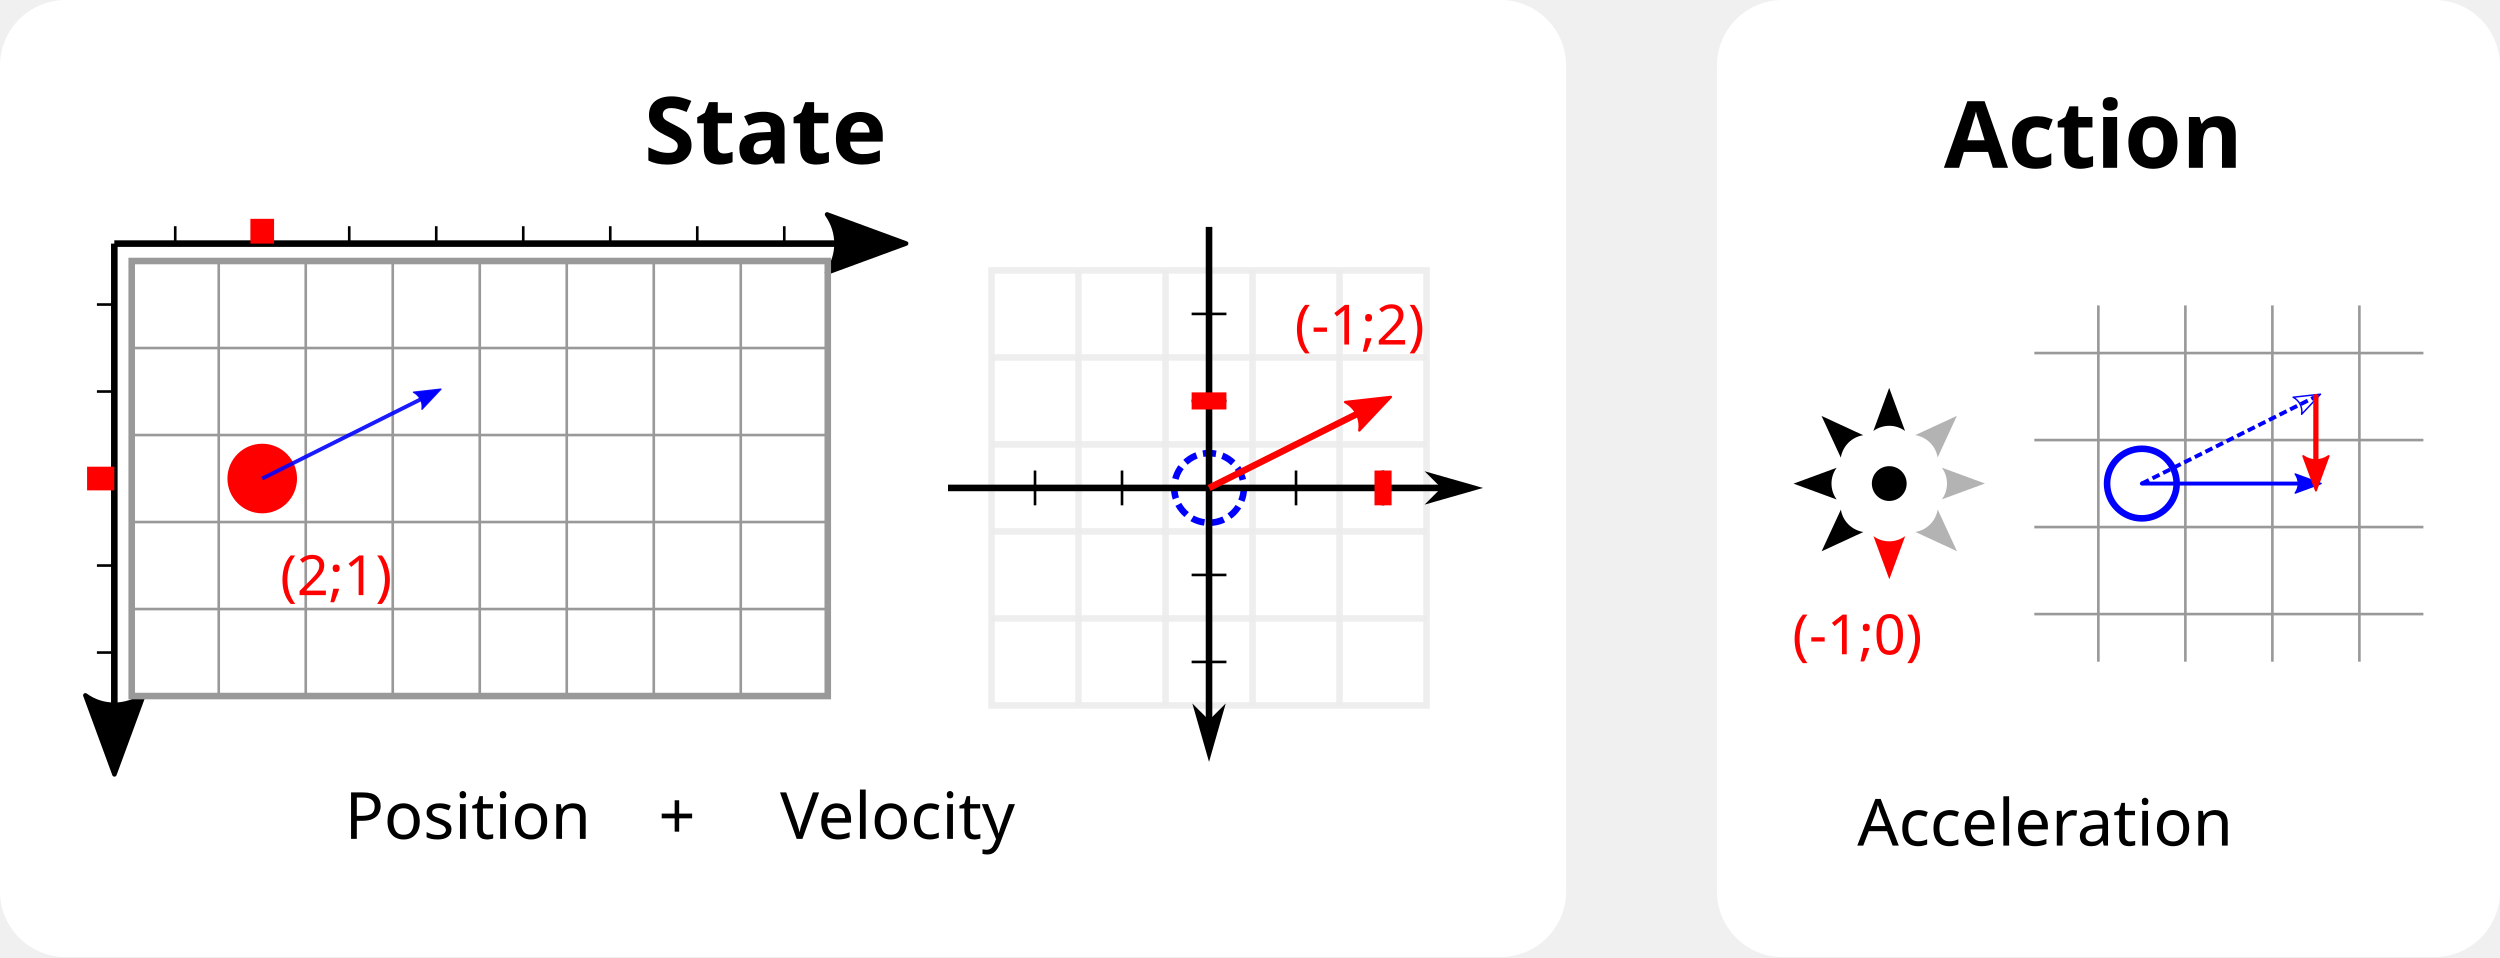
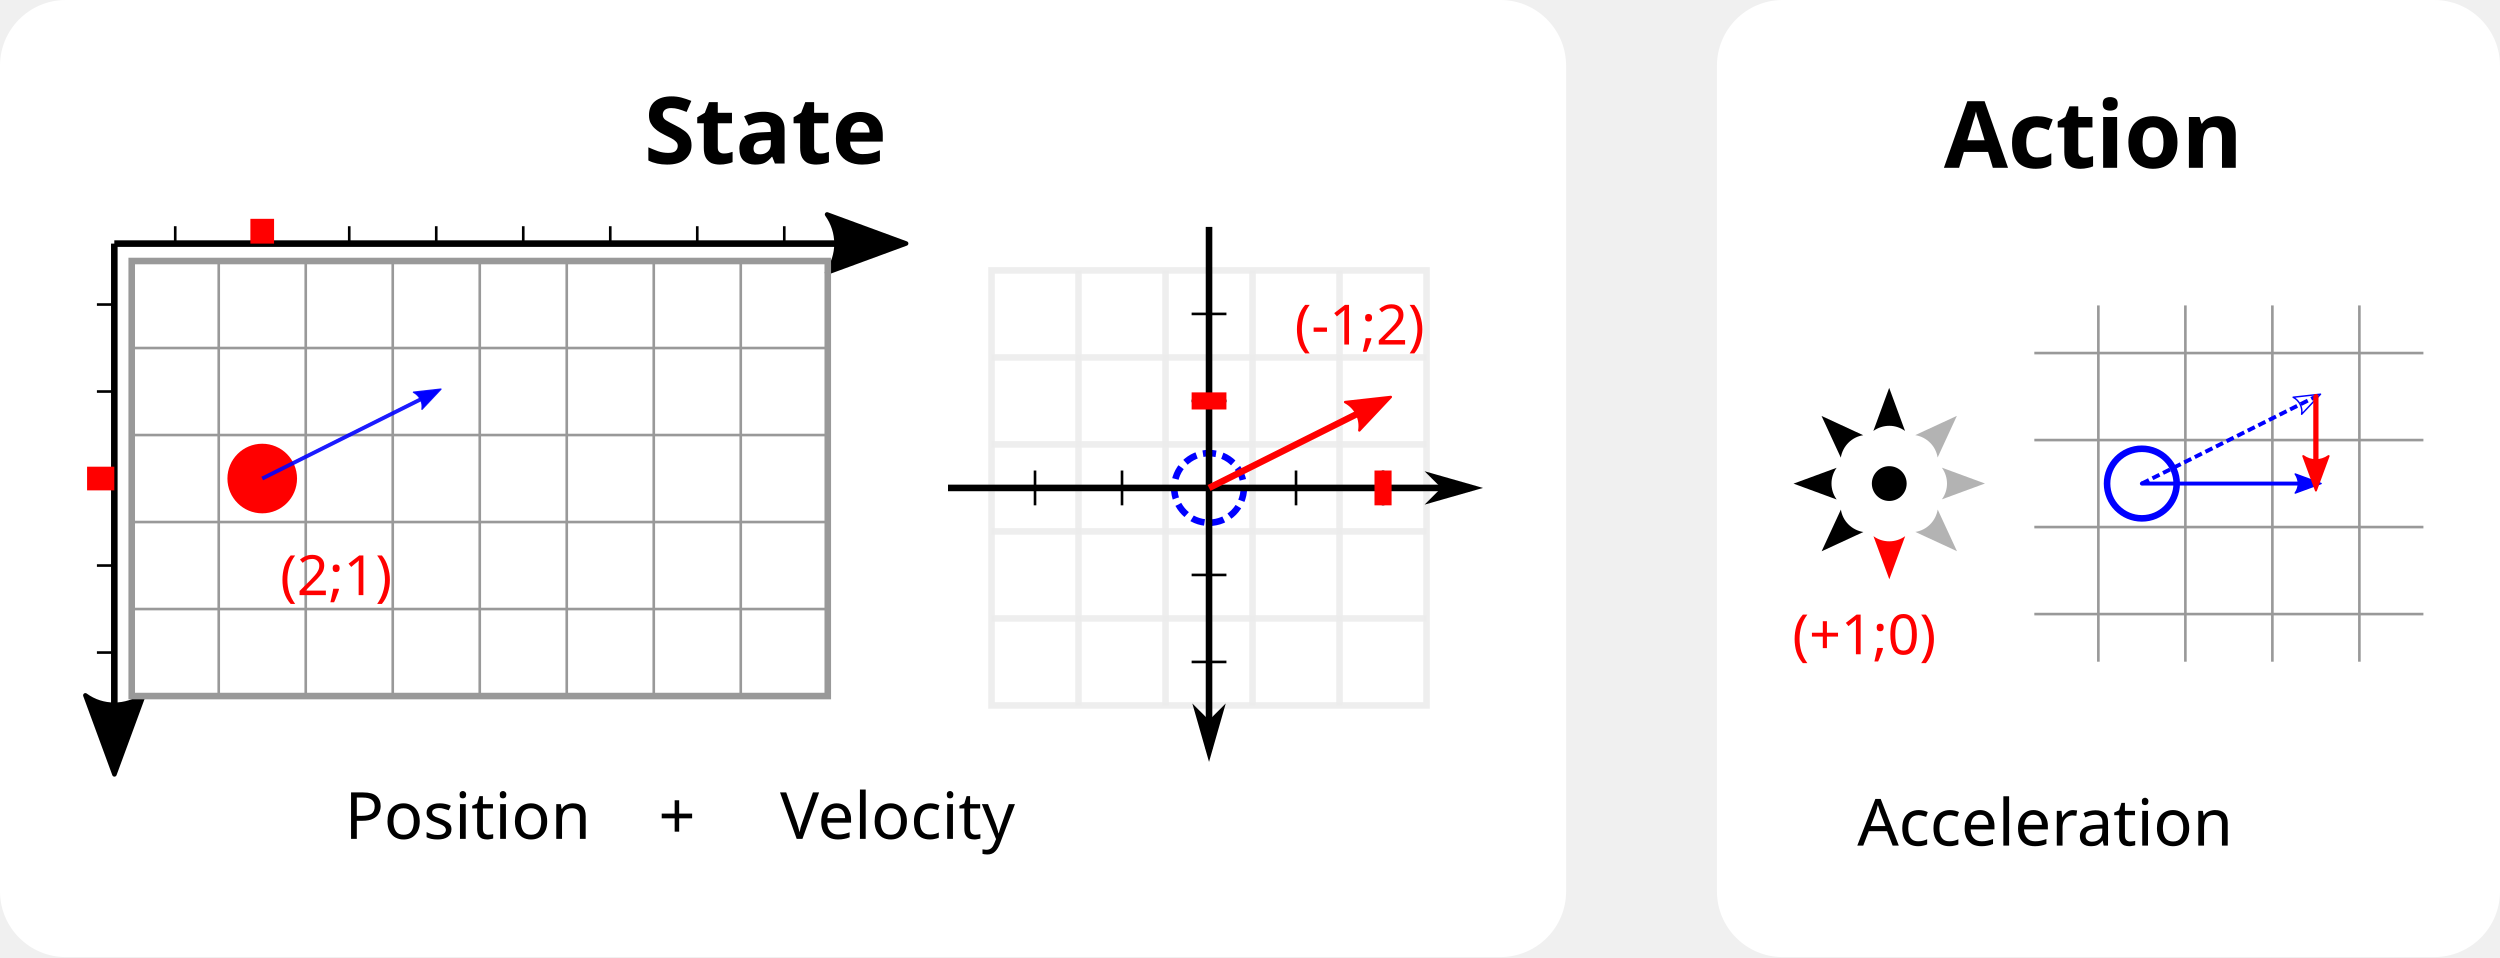
<svg xmlns="http://www.w3.org/2000/svg" width="190.06mm" height="72.76mm" viewBox="0 0 190.06 72.76" version="1.1" id="svg8">
  <defs id="defs2">
    <marker orient="auto" refY="0" refX="0" id="marker8770" style="overflow:visible">
      <path id="path8768" style="fill:#0000ff;fill-opacity:1;fill-rule:evenodd;stroke:#0000ff;stroke-width:0.625;stroke-linejoin:round;stroke-opacity:1" d="M 8.719,4.034 -2.207,0.016 8.719,-4.002 c -1.745,2.372 -1.735,5.617 -6e-7,8.035 z" transform="scale(-0.6)" />
    </marker>
    <marker style="overflow:visible" id="marker6951" refX="0" refY="0" orient="auto">
      <path transform="scale(-0.6)" d="M 8.719,4.034 -2.207,0.016 8.719,-4.002 c -1.745,2.372 -1.735,5.617 -6e-7,8.035 z" style="fill:#0000ff;fill-opacity:1;fill-rule:evenodd;stroke:#0000ff;stroke-width:0.625;stroke-linejoin:round;stroke-opacity:0.894" id="path6949" />
    </marker>
    <marker orient="auto" refY="0" refX="0" id="Arrow2Mend" style="overflow:visible">
      <path id="path4551" style="fill:#ff0000;fill-opacity:1;fill-rule:evenodd;stroke:#ff0000;stroke-width:0.625;stroke-linejoin:round;stroke-opacity:1" d="M 8.719,4.034 -2.207,0.016 8.719,-4.002 c -1.745,2.372 -1.735,5.617 -6e-7,8.035 z" transform="scale(-0.6)" />
    </marker>
    <marker style="overflow:visible" id="marker6265" refX="0" refY="0" orient="auto">
      <path transform="matrix(-0.4,0,0,-0.4,-4,0)" style="fill:#000000;fill-opacity:1;fill-rule:evenodd;stroke:#000000;stroke-width:1pt;stroke-opacity:1" d="M 0,0 5,-5 -12.5,0 5,5 Z" id="path6263" />
    </marker>
    <marker orient="auto" refY="0" refX="0" id="Arrow1Mend" style="overflow:visible">
      <path id="path4533" d="M 0,0 5,-5 -12.5,0 5,5 Z" style="fill:#000000;fill-opacity:1;fill-rule:evenodd;stroke:#000000;stroke-width:1pt;stroke-opacity:1" transform="matrix(-0.4,0,0,-0.4,-4,0)" />
    </marker>
    <marker orient="auto" refY="0" refX="0" id="Arrow2Lend" style="overflow:visible">
      <path id="path4545" style="fill:#000000;fill-opacity:1;fill-rule:evenodd;stroke:#000000;stroke-width:0.625;stroke-linejoin:round;stroke-opacity:1" d="M 8.719,4.034 -2.207,0.016 8.719,-4.002 c -1.745,2.372 -1.735,5.617 -6e-7,8.035 z" transform="matrix(-1.1,0,0,-1.1,-1.1,0)" />
    </marker>
    <marker orient="auto" refY="0" refX="0" id="Arrow2Lend-6" style="overflow:visible">
      <path id="path4545-7" style="fill:#000000;fill-opacity:1;fill-rule:evenodd;stroke:#000000;stroke-width:0.625;stroke-linejoin:round;stroke-opacity:1" d="M 8.719,4.034 -2.207,0.016 8.719,-4.002 c -1.745,2.372 -1.735,5.617 -6e-7,8.035 z" transform="matrix(-1.1,0,0,-1.1,-1.1,0)" />
    </marker>
    <marker style="overflow:visible" id="marker6951-2" refX="0" refY="0" orient="auto">
      <path transform="scale(-0.6)" d="M 8.719,4.034 -2.207,0.016 8.719,-4.002 c -1.745,2.372 -1.735,5.617 -6e-7,8.035 z" style="fill:none;fill-opacity:1;fill-rule:evenodd;stroke:#0000ff;stroke-width:0.625;stroke-linejoin:round;stroke-opacity:1" id="path6949-2" />
    </marker>
    <marker orient="auto" refY="0" refX="0" id="marker7871-9" style="overflow:visible">
      <path id="path7869-4" style="fill:#ff0000;fill-opacity:1;fill-rule:evenodd;stroke:#ff0000;stroke-width:0.625;stroke-linejoin:round;stroke-opacity:1" d="M 8.719,4.034 -2.207,0.016 8.719,-4.002 c -1.745,2.372 -1.735,5.617 -6e-7,8.035 z" transform="scale(-0.6)" />
    </marker>
    <marker orient="auto" refY="0" refX="0" id="marker7871-9-9-9" style="overflow:visible">
      <path id="path7869-4-8-0" style="fill:#000000;fill-opacity:1;fill-rule:evenodd;stroke:none;stroke-width:0.625;stroke-linejoin:round;stroke-opacity:1" d="M 8.719,4.034 -2.207,0.016 8.719,-4.002 c -1.745,2.372 -1.735,5.617 -6e-7,8.035 z" transform="scale(-0.6)" />
    </marker>
    <marker orient="auto" refY="0" refX="0" id="marker7871-9-9-9-7" style="overflow:visible">
      <path id="path7869-4-8-0-0" style="fill:#808080;fill-opacity:1;fill-rule:evenodd;stroke:none;stroke-width:0.625;stroke-linejoin:round;stroke-opacity:1" d="M 8.719,4.034 -2.207,0.016 8.719,-4.002 c -1.745,2.372 -1.735,5.617 -6e-7,8.035 z" transform="scale(-0.6)" />
    </marker>
    <marker orient="auto" refY="0" refX="0" id="marker7871-9-9-9-4" style="overflow:visible">
      <path id="path7869-4-8-0-7" style="fill:#000000;fill-opacity:1;fill-rule:evenodd;stroke:none;stroke-width:0.625;stroke-linejoin:round;stroke-opacity:1" d="M 8.719,4.034 -2.207,0.016 8.719,-4.002 c -1.745,2.372 -1.735,5.617 -6e-7,8.035 z" transform="scale(-0.6)" />
    </marker>
    <marker orient="auto" refY="0" refX="0" id="marker7871-9-9-9-4-8" style="overflow:visible">
      <path id="path7869-4-8-0-7-4" style="fill:#808080;fill-opacity:1;fill-rule:evenodd;stroke:none;stroke-width:0.625;stroke-linejoin:round;stroke-opacity:1" d="M 8.719,4.034 -2.207,0.016 8.719,-4.002 c -1.745,2.372 -1.735,5.617 -6e-7,8.035 z" transform="scale(-0.6)" />
    </marker>
    <marker orient="auto" refY="0" refX="0" id="marker7871-9-9-9-4-3" style="overflow:visible">
      <path id="path7869-4-8-0-7-1" style="fill:#b3b3b3;fill-opacity:1;fill-rule:evenodd;stroke:none;stroke-width:0.625;stroke-linejoin:round;stroke-opacity:1" d="M 8.719,4.034 -2.207,0.016 8.719,-4.002 c -1.745,2.372 -1.735,5.617 -6e-7,8.035 z" transform="scale(-0.6)" />
    </marker>
    <marker orient="auto" refY="0" refX="0" id="marker7871-9-9-9-8" style="overflow:visible">
      <path id="path7869-4-8-0-8" style="fill:#ff0000;fill-opacity:1;fill-rule:evenodd;stroke:none;stroke-width:0.625;stroke-linejoin:round;stroke-opacity:1" d="M 8.719,4.034 -2.207,0.016 8.719,-4.002 c -1.745,2.372 -1.735,5.617 -6e-7,8.035 z" transform="scale(-0.6)" />
    </marker>
    <marker orient="auto" refY="0" refX="0" id="marker7871-9-9-9-4-3-1" style="overflow:visible">
      <path id="path7869-4-8-0-7-1-8" style="fill:#000000;fill-opacity:1;fill-rule:evenodd;stroke:none;stroke-width:0.625;stroke-linejoin:round;stroke-opacity:1" d="M 8.719,4.034 -2.207,0.016 8.719,-4.002 c -1.745,2.372 -1.735,5.617 -6e-7,8.035 z" transform="scale(-0.6)" />
    </marker>
    <marker orient="auto" refY="0" refX="0" id="marker7871-9-9-9-8-0" style="overflow:visible">
      <path id="path7869-4-8-0-8-8" style="fill:#000000;fill-opacity:1;fill-rule:evenodd;stroke:none;stroke-width:0.625;stroke-linejoin:round;stroke-opacity:1" d="M 8.719,4.034 -2.207,0.016 8.719,-4.002 c -1.745,2.372 -1.735,5.617 -6e-7,8.035 z" transform="scale(-0.6)" />
    </marker>
    <marker orient="auto" refY="0" refX="0" id="marker7871-9-9-9-4-9" style="overflow:visible">
      <path id="path7869-4-8-0-7-6" style="fill:#b3b3b3;fill-opacity:1;fill-rule:evenodd;stroke:none;stroke-width:0.625;stroke-linejoin:round;stroke-opacity:1" d="M 8.719,4.034 -2.207,0.016 8.719,-4.002 c -1.745,2.372 -1.735,5.617 -6e-7,8.035 z" transform="scale(-0.6)" />
    </marker>
    <marker orient="auto" refY="0" refX="0" id="marker7871-9-9-9-6" style="overflow:visible">
      <path id="path7869-4-8-0-5" style="fill:#b3b3b3;fill-opacity:1;fill-rule:evenodd;stroke:none;stroke-width:0.625;stroke-linejoin:round;stroke-opacity:1" d="M 8.719,4.034 -2.207,0.016 8.719,-4.002 c -1.745,2.372 -1.735,5.617 -6e-7,8.035 z" transform="scale(-0.6)" />
    </marker>
  </defs>
  <g id="layer2" transform="translate(-5.861031,-111.7917)">
    <rect style="opacity:1;vector-effect:none;fill:#ffffff;fill-opacity:1;stroke:none;stroke-width:1.8;stroke-linecap:round;stroke-linejoin:miter;stroke-miterlimit:10.433;stroke-dasharray:none;stroke-dashoffset:0;stroke-opacity:1" id="rect14189" width="119.062" height="72.76" x="5.861" y="111.792" ry="5" rx="5" />
    <rect style="opacity:1;vector-effect:none;fill:#ffffff;fill-opacity:1;stroke:none;stroke-width:1.8;stroke-linecap:round;stroke-linejoin:miter;stroke-miterlimit:10.433;stroke-dasharray:none;stroke-dashoffset:0;stroke-opacity:1" id="rect14191" width="59.531" height="72.76" x="136.39" y="111.792" ry="5" rx="5" />
  </g>
  <g id="layer1" transform="translate(-5.861031,-111.7917)">
    <g id="g14169" transform="translate(-10.58333)">
      <text id="text8936" y="175.565" x="42.649" style="font-style:normal;font-variant:normal;font-weight:300;font-stretch:normal;font-size:4.939px;line-height:1.25;font-family:'Source Code Pro';-inkscape-font-specification:'Source Code Pro Light';font-variant-ligatures:normal;font-variant-position:normal;font-variant-caps:normal;font-variant-numeric:normal;font-variant-alternates:normal;font-feature-settings:normal;text-indent:0;text-align:start;text-decoration:none;text-decoration-line:none;text-decoration-style:solid;text-decoration-color:#000000;letter-spacing:normal;word-spacing:normal;text-transform:none;writing-mode:lr-tb;direction:ltr;text-orientation:mixed;dominant-baseline:auto;baseline-shift:baseline;text-anchor:start;white-space:normal;shape-padding:0;opacity:1;vector-effect:none;fill:#000000;fill-opacity:1;stroke:none;stroke-width:0.3;stroke-linecap:round;stroke-linejoin:miter;stroke-miterlimit:10.433;stroke-dasharray:0.6, 0.3;stroke-dashoffset:0;stroke-opacity:1" xml:space="preserve">
        <tspan style="fill:#000000;stroke:none;stroke-width:0.3" y="175.565" x="42.649" id="tspan8934">Position    +     Velocity</tspan>
      </text>
      <g transform="translate(-4.088414,-2.592863)" id="g7378">
        <circle style="opacity:1;vector-effect:none;fill:none;fill-opacity:1;stroke:#0000ff;stroke-width:0.5;stroke-linecap:butt;stroke-linejoin:miter;stroke-miterlimit:10.433;stroke-dasharray:1, 0.5;stroke-dashoffset:0;stroke-opacity:1" id="path6761-7" cx="112.448" cy="151.479" r="2.646" />
        <g id="g6939" transform="translate(-49.60937,3.307287)" style="stroke:#ececec">
          <rect y="131.635" x="145.521" height="33.073" width="33.073" id="rect6884" style="opacity:1;vector-effect:none;fill:none;fill-opacity:1;stroke:#ececec;stroke-width:0.5;stroke-linecap:butt;stroke-linejoin:miter;stroke-miterlimit:10.433;stroke-dasharray:none;stroke-dashoffset:0;stroke-opacity:0.894" />
          <path id="path6886" d="m 145.521,138.25 h 33.073" style="opacity:1;vector-effect:none;fill:none;fill-opacity:1;stroke:#ececec;stroke-width:0.5;stroke-linecap:butt;stroke-linejoin:miter;stroke-miterlimit:10.433;stroke-dasharray:none;stroke-dashoffset:0;stroke-opacity:0.894" />
          <path id="path6888" d="m 145.521,144.865 h 33.073" style="opacity:1;vector-effect:none;fill:none;fill-opacity:1;stroke:#ececec;stroke-width:0.5;stroke-linecap:butt;stroke-linejoin:miter;stroke-miterlimit:10.433;stroke-dasharray:none;stroke-dashoffset:0;stroke-opacity:0.894" />
          <path id="path6890" d="m 145.521,151.479 h 33.073" style="opacity:1;vector-effect:none;fill:none;fill-opacity:1;stroke:#ececec;stroke-width:0.5;stroke-linecap:butt;stroke-linejoin:miter;stroke-miterlimit:10.433;stroke-dasharray:none;stroke-dashoffset:0;stroke-opacity:0.894" />
          <path id="path6892" d="m 145.521,158.094 h 33.073" style="opacity:1;vector-effect:none;fill:none;fill-opacity:1;stroke:#ececec;stroke-width:0.5;stroke-linecap:butt;stroke-linejoin:miter;stroke-miterlimit:10.433;stroke-dasharray:none;stroke-dashoffset:0;stroke-opacity:0.894" />
          <path id="path6886-5" d="m 171.979,131.635 v 33.073" style="opacity:1;vector-effect:none;fill:none;fill-opacity:1;stroke:#ececec;stroke-width:0.5;stroke-linecap:butt;stroke-linejoin:miter;stroke-miterlimit:10.433;stroke-dasharray:none;stroke-dashoffset:0;stroke-opacity:0.894" />
          <path id="path6888-4" d="m 165.365,131.635 v 33.073" style="opacity:1;vector-effect:none;fill:none;fill-opacity:1;stroke:#ececec;stroke-width:0.5;stroke-linecap:butt;stroke-linejoin:miter;stroke-miterlimit:10.433;stroke-dasharray:none;stroke-dashoffset:0;stroke-opacity:0.894" />
          <path id="path6890-3" d="m 158.75,131.635 v 33.073" style="opacity:1;vector-effect:none;fill:none;fill-opacity:1;stroke:#ececec;stroke-width:0.5;stroke-linecap:butt;stroke-linejoin:miter;stroke-miterlimit:10.433;stroke-dasharray:none;stroke-dashoffset:0;stroke-opacity:0.894" />
          <path id="path6892-0" d="m 152.135,131.635 v 33.073" style="opacity:1;vector-effect:none;fill:none;fill-opacity:1;stroke:#ececec;stroke-width:0.5;stroke-linecap:butt;stroke-linejoin:miter;stroke-miterlimit:10.433;stroke-dasharray:none;stroke-dashoffset:0;stroke-opacity:0.894" />
        </g>
        <g id="g6667" transform="translate(-33.07292,2.5000001e-6)">
          <path id="path4522-2-5" d="m 145.521,131.635 v 39.688" style="opacity:1;vector-effect:none;fill:none;fill-opacity:1;stroke:#000000;stroke-width:0.5;stroke-linecap:butt;stroke-linejoin:miter;stroke-miterlimit:10.433;stroke-dasharray:none;stroke-dashoffset:0;stroke-opacity:1;marker-end:url(#Arrow1Mend)" />
          <path id="path6325" d="m 144.198,144.865 h 2.646" style="opacity:1;vector-effect:none;fill:#b3b3b3;fill-opacity:1;stroke:#000000;stroke-width:0.2;stroke-linecap:butt;stroke-linejoin:miter;stroke-miterlimit:10.433;stroke-dasharray:none;stroke-dashoffset:0;stroke-opacity:1" />
          <path id="path6325-1" d="m 144.198,138.25 h 2.646" style="opacity:1;vector-effect:none;fill:#b3b3b3;fill-opacity:1;stroke:#000000;stroke-width:0.2;stroke-linecap:butt;stroke-linejoin:miter;stroke-miterlimit:10.433;stroke-dasharray:none;stroke-dashoffset:0;stroke-opacity:1" />
          <path id="path6325-9" d="m 144.198,158.094 h 2.646" style="opacity:1;vector-effect:none;fill:#b3b3b3;fill-opacity:1;stroke:#000000;stroke-width:0.2;stroke-linecap:butt;stroke-linejoin:miter;stroke-miterlimit:10.433;stroke-dasharray:none;stroke-dashoffset:0;stroke-opacity:1" />
          <path id="path6325-8" d="m 144.198,164.708 h 2.646" style="opacity:1;vector-effect:none;fill:#b3b3b3;fill-opacity:1;stroke:#000000;stroke-width:0.2;stroke-linecap:butt;stroke-linejoin:miter;stroke-miterlimit:10.433;stroke-dasharray:none;stroke-dashoffset:0;stroke-opacity:1" />
        </g>
        <g id="g6660" transform="translate(-33.07292,2.5000001e-6)">
          <path id="path4522-2-5-1" d="M 125.677,151.479 H 165.365" style="opacity:1;vector-effect:none;fill:none;fill-opacity:1;stroke:#000000;stroke-width:0.5;stroke-linecap:butt;stroke-linejoin:miter;stroke-miterlimit:10.433;stroke-dasharray:none;stroke-dashoffset:0;stroke-opacity:1;marker-end:url(#marker6265)" />
          <path id="path6325-5" d="m 138.906,152.802 v -2.646" style="opacity:1;vector-effect:none;fill:#b3b3b3;fill-opacity:1;stroke:#000000;stroke-width:0.2;stroke-linecap:butt;stroke-linejoin:miter;stroke-miterlimit:10.433;stroke-dasharray:none;stroke-dashoffset:0;stroke-opacity:1" />
          <path id="path6325-1-4" d="m 132.292,152.802 v -2.646" style="opacity:1;vector-effect:none;fill:#b3b3b3;fill-opacity:1;stroke:#000000;stroke-width:0.2;stroke-linecap:butt;stroke-linejoin:miter;stroke-miterlimit:10.433;stroke-dasharray:none;stroke-dashoffset:0;stroke-opacity:1" />
          <path id="path6325-9-6" d="m 152.135,152.802 v -2.646" style="opacity:1;vector-effect:none;fill:#b3b3b3;fill-opacity:1;stroke:#000000;stroke-width:0.2;stroke-linecap:butt;stroke-linejoin:miter;stroke-miterlimit:10.433;stroke-dasharray:none;stroke-dashoffset:0;stroke-opacity:1" />
          <path id="path6325-8-4" d="m 158.75,152.802 v -2.646" style="opacity:1;vector-effect:none;fill:#b3b3b3;fill-opacity:1;stroke:#000000;stroke-width:0.2;stroke-linecap:butt;stroke-linejoin:miter;stroke-miterlimit:10.433;stroke-dasharray:none;stroke-dashoffset:0;stroke-opacity:1" />
        </g>
        <path style="opacity:1;vector-effect:none;fill:#ff0000;fill-opacity:1;stroke:#ff0000;stroke-width:0.5;stroke-linecap:butt;stroke-linejoin:miter;stroke-miterlimit:10.433;stroke-dasharray:none;stroke-dashoffset:0;stroke-opacity:1;marker-end:url(#Arrow2Mend)" d="m 112.448,151.479 13.229,-6.615" id="path6669" />
        <path style="opacity:1;vector-effect:none;fill:#ff0000;fill-opacity:1;stroke:#ff0000;stroke-width:1.3;stroke-linecap:butt;stroke-linejoin:miter;stroke-miterlimit:10.433;stroke-dasharray:none;stroke-dashoffset:0;stroke-opacity:1" d="m 125.677,150.156 v 2.646" id="path6745" />
        <path style="opacity:1;vector-effect:none;fill:#ff0000;fill-opacity:1;stroke:#ff0000;stroke-width:1.3;stroke-linecap:butt;stroke-linejoin:miter;stroke-miterlimit:10.433;stroke-dasharray:none;stroke-dashoffset:0;stroke-opacity:1" d="m 111.125,144.865 h 2.646" id="path6747" />
      </g>
      <g id="g7416">
        <path style="opacity:1;vector-effect:none;fill:none;fill-opacity:1;stroke:#000000;stroke-width:0.5;stroke-linecap:butt;stroke-linejoin:miter;stroke-miterlimit:10.433;stroke-dasharray:none;stroke-dashoffset:0;stroke-opacity:1;marker-end:url(#Arrow2Lend)" d="M 25.135,130.312 H 84.667" id="path4522" />
        <path style="opacity:1;vector-effect:none;fill:none;fill-opacity:1;stroke:#000000;stroke-width:0.5;stroke-linecap:butt;stroke-linejoin:miter;stroke-miterlimit:10.433;stroke-dasharray:none;stroke-dashoffset:0;stroke-opacity:1;marker-end:url(#Arrow2Lend-6)" d="m 25.135,130.312 v 39.688" id="path4522-2" />
        <g id="g6619" style="stroke:#999999">
          <rect y="131.635" x="26.458" height="33.073" width="52.917" id="rect4520" style="opacity:1;vector-effect:none;fill:none;fill-opacity:1;stroke:#999999;stroke-width:0.5;stroke-linecap:butt;stroke-linejoin:miter;stroke-miterlimit:10.433;stroke-dasharray:none;stroke-dashoffset:0;stroke-opacity:1" />
          <path id="path6514" d="m 33.073,131.635 v 33.073" style="opacity:1;vector-effect:none;fill:#b3b3b3;fill-opacity:1;stroke:#999999;stroke-width:0.2;stroke-linecap:butt;stroke-linejoin:miter;stroke-miterlimit:10.433;stroke-dasharray:none;stroke-dashoffset:0;stroke-opacity:1" />
          <path id="path6514-8" d="m 39.688,131.635 v 33.073" style="opacity:1;vector-effect:none;fill:#b3b3b3;fill-opacity:1;stroke:#999999;stroke-width:0.2;stroke-linecap:butt;stroke-linejoin:miter;stroke-miterlimit:10.433;stroke-dasharray:none;stroke-dashoffset:0;stroke-opacity:1" />
          <path id="path6514-88" d="m 46.302,131.635 v 33.073" style="opacity:1;vector-effect:none;fill:#b3b3b3;fill-opacity:1;stroke:#999999;stroke-width:0.2;stroke-linecap:butt;stroke-linejoin:miter;stroke-miterlimit:10.433;stroke-dasharray:none;stroke-dashoffset:0;stroke-opacity:1" />
          <path id="path6514-8-3" d="m 52.917,131.635 v 33.073" style="opacity:1;vector-effect:none;fill:#b3b3b3;fill-opacity:1;stroke:#999999;stroke-width:0.2;stroke-linecap:butt;stroke-linejoin:miter;stroke-miterlimit:10.433;stroke-dasharray:none;stroke-dashoffset:0;stroke-opacity:1" />
          <path id="path6514-5" d="m 59.531,131.635 v 33.073" style="opacity:1;vector-effect:none;fill:#b3b3b3;fill-opacity:1;stroke:#999999;stroke-width:0.2;stroke-linecap:butt;stroke-linejoin:miter;stroke-miterlimit:10.433;stroke-dasharray:none;stroke-dashoffset:0;stroke-opacity:1" />
          <path id="path6514-8-6" d="m 66.146,131.635 v 33.073" style="opacity:1;vector-effect:none;fill:#b3b3b3;fill-opacity:1;stroke:#999999;stroke-width:0.2;stroke-linecap:butt;stroke-linejoin:miter;stroke-miterlimit:10.433;stroke-dasharray:none;stroke-dashoffset:0;stroke-opacity:1" />
          <path id="path6514-8-6-7" d="m 72.76,131.635 v 33.073" style="opacity:1;vector-effect:none;fill:#b3b3b3;fill-opacity:1;stroke:#999999;stroke-width:0.2;stroke-linecap:butt;stroke-linejoin:miter;stroke-miterlimit:10.433;stroke-dasharray:none;stroke-dashoffset:0;stroke-opacity:1" />
          <path id="path6572" d="M 26.458,138.25 H 79.375" style="opacity:1;vector-effect:none;fill:#b3b3b3;fill-opacity:1;stroke:#999999;stroke-width:0.2;stroke-linecap:butt;stroke-linejoin:miter;stroke-miterlimit:10.433;stroke-dasharray:none;stroke-dashoffset:0;stroke-opacity:1" />
          <path id="path6572-4" d="M 26.458,144.865 H 79.375" style="opacity:1;vector-effect:none;fill:#b3b3b3;fill-opacity:1;stroke:#999999;stroke-width:0.2;stroke-linecap:butt;stroke-linejoin:miter;stroke-miterlimit:10.433;stroke-dasharray:none;stroke-dashoffset:0;stroke-opacity:1" />
          <path id="path6572-5" d="M 26.458,151.479 H 79.375" style="opacity:1;vector-effect:none;fill:#b3b3b3;fill-opacity:1;stroke:#999999;stroke-width:0.2;stroke-linecap:butt;stroke-linejoin:miter;stroke-miterlimit:10.433;stroke-dasharray:none;stroke-dashoffset:0;stroke-opacity:1" />
          <path id="path6572-4-2" d="m 26.458,158.094 h 52.917" style="opacity:1;vector-effect:none;fill:#b3b3b3;fill-opacity:1;stroke:#999999;stroke-width:0.2;stroke-linecap:butt;stroke-linejoin:miter;stroke-miterlimit:10.433;stroke-dasharray:none;stroke-dashoffset:0;stroke-opacity:1" />
        </g>
        <circle style="opacity:1;vector-effect:none;fill:#ff0000;fill-opacity:1;stroke:none;stroke-width:0.5;stroke-linecap:butt;stroke-linejoin:miter;stroke-miterlimit:10.433;stroke-dasharray:none;stroke-dashoffset:0;stroke-opacity:1" id="path6761" cx="36.38" cy="148.172" r="2.646" />
        <path id="path6325-1-4-2" d="m 29.766,130.312 v -1.323" style="opacity:1;vector-effect:none;fill:#b3b3b3;fill-opacity:1;stroke:#000000;stroke-width:0.2;stroke-linecap:butt;stroke-linejoin:miter;stroke-miterlimit:10.433;stroke-dasharray:none;stroke-dashoffset:0;stroke-opacity:1" />
        <path id="path6325-9-6-9" d="m 49.609,130.312 v -1.323" style="opacity:1;vector-effect:none;fill:#b3b3b3;fill-opacity:1;stroke:#000000;stroke-width:0.2;stroke-linecap:butt;stroke-linejoin:miter;stroke-miterlimit:10.433;stroke-dasharray:none;stroke-dashoffset:0;stroke-opacity:1" />
        <path style="opacity:1;vector-effect:none;fill:#ff0000;fill-opacity:1;stroke:#ff0000;stroke-width:1.8;stroke-linecap:butt;stroke-linejoin:miter;stroke-miterlimit:10.433;stroke-dasharray:none;stroke-dashoffset:0;stroke-opacity:1" d="m 36.38,128.428 v 1.884" id="path6745-3" />
        <path id="path6325-5-0-0" d="m 42.995,130.312 v -1.323" style="opacity:1;vector-effect:none;fill:#b3b3b3;fill-opacity:1;stroke:#000000;stroke-width:0.2;stroke-linecap:butt;stroke-linejoin:miter;stroke-miterlimit:10.433;stroke-dasharray:none;stroke-dashoffset:0;stroke-opacity:1" />
        <path id="path6325-5-0-8" d="m 62.839,130.312 v -1.323" style="opacity:1;vector-effect:none;fill:#b3b3b3;fill-opacity:1;stroke:#000000;stroke-width:0.2;stroke-linecap:butt;stroke-linejoin:miter;stroke-miterlimit:10.433;stroke-dasharray:none;stroke-dashoffset:0;stroke-opacity:1" />
        <path id="path6325-9-6-9-1" d="m 76.068,130.312 v -1.323" style="opacity:1;vector-effect:none;fill:#b3b3b3;fill-opacity:1;stroke:#000000;stroke-width:0.2;stroke-linecap:butt;stroke-linejoin:miter;stroke-miterlimit:10.433;stroke-dasharray:none;stroke-dashoffset:0;stroke-opacity:1" />
        <path id="path6325-5-0-0-9" d="m 69.453,130.312 v -1.323" style="opacity:1;vector-effect:none;fill:#b3b3b3;fill-opacity:1;stroke:#000000;stroke-width:0.2;stroke-linecap:butt;stroke-linejoin:miter;stroke-miterlimit:10.433;stroke-dasharray:none;stroke-dashoffset:0;stroke-opacity:1" />
        <path id="path6325-9-6-9-18" d="m 23.812,141.557 h 1.323" style="opacity:1;vector-effect:none;fill:#b3b3b3;fill-opacity:1;stroke:#000000;stroke-width:0.2;stroke-linecap:butt;stroke-linejoin:miter;stroke-miterlimit:10.433;stroke-dasharray:none;stroke-dashoffset:0;stroke-opacity:1" />
        <path style="opacity:1;vector-effect:none;fill:#ff0000;fill-opacity:1;stroke:#ff0000;stroke-width:1.8;stroke-linecap:butt;stroke-linejoin:miter;stroke-miterlimit:10.433;stroke-dasharray:none;stroke-dashoffset:0;stroke-opacity:1" d="M 25.135,148.172 H 23.064" id="path6745-3-4" />
        <path id="path6325-5-0-0-6" d="m 23.812,134.943 h 1.323" style="opacity:1;vector-effect:none;fill:#b3b3b3;fill-opacity:1;stroke:#000000;stroke-width:0.2;stroke-linecap:butt;stroke-linejoin:miter;stroke-miterlimit:10.433;stroke-dasharray:none;stroke-dashoffset:0;stroke-opacity:1" />
        <path id="path6325-5-0-8-8" d="m 23.812,154.786 h 1.323" style="opacity:1;vector-effect:none;fill:#b3b3b3;fill-opacity:1;stroke:#000000;stroke-width:0.2;stroke-linecap:butt;stroke-linejoin:miter;stroke-miterlimit:10.433;stroke-dasharray:none;stroke-dashoffset:0;stroke-opacity:1" />
        <path id="path6325-5-0-0-9-5" d="m 23.812,161.401 h 1.323" style="opacity:1;vector-effect:none;fill:#b3b3b3;fill-opacity:1;stroke:#000000;stroke-width:0.2;stroke-linecap:butt;stroke-linejoin:miter;stroke-miterlimit:10.433;stroke-dasharray:none;stroke-dashoffset:0;stroke-opacity:1" />
        <path id="path6325-5-0-8-2" d="m 56.224,130.312 v -1.323" style="opacity:1;vector-effect:none;fill:#b3b3b3;fill-opacity:1;stroke:#000000;stroke-width:0.2;stroke-linecap:butt;stroke-linejoin:miter;stroke-miterlimit:10.433;stroke-dasharray:none;stroke-dashoffset:0;stroke-opacity:1" />
        <path style="opacity:1;vector-effect:none;fill:#0000ff;fill-opacity:1;stroke:#0000ff;stroke-width:0.3;stroke-linecap:butt;stroke-linejoin:miter;stroke-miterlimit:10.433;stroke-dasharray:none;stroke-dashoffset:0;stroke-opacity:0.894;marker-end:url(#marker6951)" d="M 36.38,148.172 49.609,141.557" id="path6941" />
      </g>
    </g>
    <path style="opacity:1;vector-effect:none;fill:#808080;fill-opacity:1;stroke:none;stroke-width:2.268;stroke-linecap:round;stroke-linejoin:miter;stroke-miterlimit:10.433;stroke-dasharray:none;stroke-dashoffset:0;stroke-opacity:1;marker-end:url(#marker7871-9-9-9-7)" d="M 28.003,5.445 H 3.003" id="path7667-9-1-8" />
    <path style="opacity:1;vector-effect:none;fill:#808080;fill-opacity:1;stroke:none;stroke-width:2.268;stroke-linecap:round;stroke-linejoin:miter;stroke-miterlimit:10.433;stroke-dasharray:none;stroke-dashoffset:0;stroke-opacity:1;marker-end:url(#marker7871-9-9-9-4-8)" d="M 19.786,0 2.108,17.678" id="path7667-9-1-3-4" />
    <g id="g14107">
      <text xml:space="preserve" style="font-style:normal;font-variant:normal;font-weight:300;font-stretch:normal;font-size:4.939px;line-height:1.25;font-family:'Source Code Pro';-inkscape-font-specification:'Source Code Pro Light';font-variant-ligatures:normal;font-variant-position:normal;font-variant-caps:normal;font-variant-numeric:normal;font-variant-alternates:normal;font-feature-settings:normal;text-indent:0;text-align:start;text-decoration:none;text-decoration-line:none;text-decoration-style:solid;text-decoration-color:#000000;letter-spacing:normal;word-spacing:normal;text-transform:none;writing-mode:lr-tb;direction:ltr;text-orientation:mixed;dominant-baseline:auto;baseline-shift:baseline;text-anchor:start;white-space:normal;shape-padding:0;opacity:1;vector-effect:none;fill:#000000;fill-opacity:1;stroke:none;stroke-width:0.3;stroke-linecap:round;stroke-linejoin:miter;stroke-miterlimit:10.433;stroke-dasharray:0.6, 0.3;stroke-dashoffset:0;stroke-opacity:1" x="147.057" y="176.077" id="text8944">
        <tspan id="tspan8942" x="147.057" y="176.077" style="stroke-width:0.3">Acceleration</tspan>
      </text>
      <g transform="translate(10.58333)" id="g13991">
        <g transform="translate(121.7308,0.382242)" style="stroke:#999999" id="g6619-3">
          <g id="g8692">
            <path id="path6514-9" d="m 33.073,134.629 v 27.086" style="opacity:1;vector-effect:none;fill:#b3b3b3;fill-opacity:1;stroke:#999999;stroke-width:0.2;stroke-linecap:butt;stroke-linejoin:miter;stroke-miterlimit:10.433;stroke-dasharray:none;stroke-dashoffset:0;stroke-opacity:1" />
            <path id="path6514-8-5" d="m 39.688,134.629 v 27.086" style="opacity:1;vector-effect:none;fill:#b3b3b3;fill-opacity:1;stroke:#999999;stroke-width:0.2;stroke-linecap:butt;stroke-linejoin:miter;stroke-miterlimit:10.433;stroke-dasharray:none;stroke-dashoffset:0;stroke-opacity:1" />
            <path id="path6514-88-0" d="M 46.302,134.629 V 161.715" style="opacity:1;vector-effect:none;fill:#b3b3b3;fill-opacity:1;stroke:#999999;stroke-width:0.2;stroke-linecap:butt;stroke-linejoin:miter;stroke-miterlimit:10.433;stroke-dasharray:none;stroke-dashoffset:0;stroke-opacity:1" />
            <path id="path6514-8-3-6" d="M 52.917,134.629 V 161.715" style="opacity:1;vector-effect:none;fill:#b3b3b3;fill-opacity:1;stroke:#999999;stroke-width:0.2;stroke-linecap:butt;stroke-linejoin:miter;stroke-miterlimit:10.433;stroke-dasharray:none;stroke-dashoffset:0;stroke-opacity:1" />
          </g>
          <g id="g8686" transform="translate(1.746488)">
            <path id="path6572-8" d="M 26.458,138.25 H 56.038" style="opacity:1;vector-effect:none;fill:#b3b3b3;fill-opacity:1;stroke:#999999;stroke-width:0.2;stroke-linecap:butt;stroke-linejoin:miter;stroke-miterlimit:10.433;stroke-dasharray:none;stroke-dashoffset:0;stroke-opacity:1" />
            <path id="path6572-4-9" d="M 26.458,144.865 H 56.038" style="opacity:1;vector-effect:none;fill:#b3b3b3;fill-opacity:1;stroke:#999999;stroke-width:0.2;stroke-linecap:butt;stroke-linejoin:miter;stroke-miterlimit:10.433;stroke-dasharray:none;stroke-dashoffset:0;stroke-opacity:1" />
            <path id="path6572-5-1" d="m 26.458,151.479 h 29.58" style="opacity:1;vector-effect:none;fill:#b3b3b3;fill-opacity:1;stroke:#999999;stroke-width:0.2;stroke-linecap:butt;stroke-linejoin:miter;stroke-miterlimit:10.433;stroke-dasharray:none;stroke-dashoffset:0;stroke-opacity:1" />
            <path id="path6572-4-2-0" d="M 26.458,158.094 H 56.038" style="opacity:1;vector-effect:none;fill:#b3b3b3;fill-opacity:1;stroke:#999999;stroke-width:0.2;stroke-linecap:butt;stroke-linejoin:miter;stroke-miterlimit:10.433;stroke-dasharray:none;stroke-dashoffset:0;stroke-opacity:1" />
          </g>
        </g>
        <circle transform="translate(121.7308,0.382242)" r="2.646" cy="148.172" cx="36.38" id="path6761-8" style="opacity:1;vector-effect:none;fill:none;fill-opacity:1;stroke:#0000ff;stroke-width:0.5;stroke-linecap:butt;stroke-linejoin:miter;stroke-miterlimit:10.433;stroke-dasharray:none;stroke-dashoffset:0;stroke-opacity:1" />
        <path transform="translate(121.7308,0.382242)" id="path6941-6" d="M 36.38,148.172 49.609,141.557" style="opacity:1;vector-effect:none;fill:none;fill-opacity:1;stroke:#0000ff;stroke-width:0.3;stroke-linecap:butt;stroke-linejoin:miter;stroke-miterlimit:10.433;stroke-dasharray:0.6, 0.3;stroke-dashoffset:0;stroke-opacity:1;marker-end:url(#marker6951-2)" />
        <path transform="translate(121.7308,0.382242)" style="opacity:1;vector-effect:none;fill:#0000ff;fill-opacity:1;stroke:#0000ff;stroke-width:0.3;stroke-linecap:round;stroke-linejoin:miter;stroke-miterlimit:10.433;stroke-dasharray:none;stroke-dashoffset:0;stroke-opacity:1;marker-end:url(#marker8770)" d="m 36.38,148.172 13.229,-1e-5" id="path8700" />
        <path style="opacity:1;vector-effect:none;fill:#ff0000;fill-opacity:1;stroke:#ff0000;stroke-width:0.4;stroke-linecap:round;stroke-linejoin:miter;stroke-miterlimit:10.433;stroke-dasharray:none;stroke-dashoffset:0;stroke-opacity:1;marker-end:url(#marker7871-9)" d="m 171.34,141.94 v 6.615" id="path7667" />
      </g>
      <g transform="translate(-42.33334,3.689527)" id="g13954">
        <path style="opacity:1;vector-effect:none;fill:#000000;fill-opacity:1;stroke:none;stroke-width:0.5;stroke-linecap:round;stroke-linejoin:miter;stroke-miterlimit:10.433;stroke-dasharray:none;stroke-dashoffset:0;stroke-opacity:1;marker-end:url(#marker7871-9-9-9)" d="m 191.823,144.865 h -6.615" id="path7667-9-1" />
        <path style="opacity:1;vector-effect:none;fill:#000000;fill-opacity:1;stroke:none;stroke-width:0.5;stroke-linecap:round;stroke-linejoin:miter;stroke-miterlimit:10.433;stroke-dasharray:none;stroke-dashoffset:0;stroke-opacity:1;marker-end:url(#marker7871-9-9-9-4)" d="m 191.823,144.865 -4.677,4.677" id="path7667-9-1-3" />
        <path style="opacity:1;vector-effect:none;fill:#ff0000;fill-opacity:1;stroke:none;stroke-width:0.5;stroke-linecap:round;stroke-linejoin:miter;stroke-miterlimit:10.433;stroke-dasharray:none;stroke-dashoffset:0;stroke-opacity:1;marker-end:url(#marker7871-9-9-9-8)" d="m 191.823,144.865 v 6.615" id="path7667-9-1-2" />
        <path style="opacity:1;vector-effect:none;fill:#b3b3b3;fill-opacity:1;stroke:none;stroke-width:0.5;stroke-linecap:round;stroke-linejoin:miter;stroke-miterlimit:10.433;stroke-dasharray:none;stroke-dashoffset:0;stroke-opacity:1;marker-end:url(#marker7871-9-9-9-4-3)" d="m 191.823,144.865 4.677,4.677" id="path7667-9-1-3-8" />
        <path style="opacity:1;vector-effect:none;fill:#b3b3b3;fill-opacity:1;stroke:none;stroke-width:0.5;stroke-linecap:round;stroke-linejoin:miter;stroke-miterlimit:10.433;stroke-dasharray:none;stroke-dashoffset:0;stroke-opacity:1;marker-end:url(#marker7871-9-9-9-6)" d="m 191.823,144.865 h 6.615" id="path7667-9-1-0" />
        <path style="opacity:1;vector-effect:none;fill:#b3b3b3;fill-opacity:1;stroke:none;stroke-width:0.5;stroke-linecap:round;stroke-linejoin:miter;stroke-miterlimit:10.433;stroke-dasharray:none;stroke-dashoffset:0;stroke-opacity:1;marker-end:url(#marker7871-9-9-9-4-9)" d="m 191.823,144.865 4.677,-4.677" id="path7667-9-1-3-9" />
        <path style="opacity:1;vector-effect:none;fill:#000000;fill-opacity:1;stroke:none;stroke-width:0.5;stroke-linecap:round;stroke-linejoin:miter;stroke-miterlimit:10.433;stroke-dasharray:none;stroke-dashoffset:0;stroke-opacity:1;marker-end:url(#marker7871-9-9-9-8-0)" d="M 191.823,144.865 V 138.25" id="path7667-9-1-2-0" />
        <path style="opacity:1;vector-effect:none;fill:#000000;fill-opacity:1;stroke:none;stroke-width:0.5;stroke-linecap:round;stroke-linejoin:miter;stroke-miterlimit:10.433;stroke-dasharray:none;stroke-dashoffset:0;stroke-opacity:1;marker-end:url(#marker7871-9-9-9-4-3-1)" d="m 191.823,144.865 -4.677,-4.677" id="path7667-9-1-3-8-4" />
        <circle style="opacity:1;vector-effect:none;fill:#000000;fill-opacity:1;stroke:none;stroke-width:0.5;stroke-linecap:round;stroke-linejoin:miter;stroke-miterlimit:10.433;stroke-dasharray:none;stroke-dashoffset:0;stroke-opacity:1" id="path13769" cx="191.823" cy="144.865" r="1.323" />
      </g>
    </g>
    <text xml:space="preserve" style="font-style:normal;font-variant:normal;font-weight:300;font-stretch:normal;font-size:4.939px;line-height:1.25;font-family:'Source Code Pro';-inkscape-font-specification:'Source Code Pro Light';font-variant-ligatures:normal;font-variant-position:normal;font-variant-caps:normal;font-variant-numeric:normal;font-variant-alternates:normal;font-feature-settings:normal;text-indent:0;text-align:start;text-decoration:none;text-decoration-line:none;text-decoration-style:solid;text-decoration-color:#000000;letter-spacing:normal;word-spacing:normal;text-transform:none;writing-mode:lr-tb;direction:ltr;text-orientation:mixed;dominant-baseline:auto;baseline-shift:baseline;text-anchor:start;white-space:normal;shape-padding:0;opacity:1;vector-effect:none;fill:#000000;fill-opacity:1;stroke:none;stroke-width:0.5;stroke-linecap:round;stroke-linejoin:miter;stroke-miterlimit:10.433;stroke-dasharray:none;stroke-dashoffset:0;stroke-opacity:1" x="54.825" y="124.227" id="text14173">
      <tspan id="tspan14171" x="54.825" y="124.227" style="font-style:normal;font-variant:normal;font-weight:bold;font-stretch:normal;font-size:7.056px;font-family:'Source Code Pro';-inkscape-font-specification:'Source Code Pro Bold';stroke-width:0.5">State</tspan>
    </text>
    <text xml:space="preserve" style="font-style:normal;font-variant:normal;font-weight:bold;font-stretch:normal;font-size:7.056px;line-height:1.25;font-family:'Source Code Pro';-inkscape-font-specification:'Source Code Pro Bold';font-variant-ligatures:normal;font-variant-position:normal;font-variant-caps:normal;font-variant-numeric:normal;font-variant-alternates:normal;font-feature-settings:normal;text-indent:0;text-align:start;text-decoration:none;text-decoration-line:none;text-decoration-style:solid;text-decoration-color:#000000;letter-spacing:normal;word-spacing:normal;text-transform:none;writing-mode:lr-tb;direction:ltr;text-orientation:mixed;dominant-baseline:auto;baseline-shift:baseline;text-anchor:start;white-space:normal;shape-padding:0;opacity:1;vector-effect:none;fill:#000000;fill-opacity:1;stroke:none;stroke-width:0.5;stroke-linecap:round;stroke-linejoin:miter;stroke-miterlimit:10.433;stroke-dasharray:none;stroke-dashoffset:0;stroke-opacity:1" x="153.643" y="124.548" id="text14177">
      <tspan id="tspan14175" x="153.643" y="124.548" style="stroke-width:0.5">Action</tspan>
    </text>
  </g>
  <g id="layer3">
    <text xml:space="preserve" style="font-style:normal;font-variant:normal;font-weight:bold;font-stretch:normal;font-size:7.056px;line-height:1.25;font-family:'Source Code Pro';-inkscape-font-specification:'Source Code Pro Bold';font-variant-ligatures:normal;font-variant-position:normal;font-variant-caps:normal;font-variant-numeric:normal;font-variant-alternates:normal;font-feature-settings:normal;text-indent:0;text-align:start;text-decoration:none;text-decoration-line:none;text-decoration-style:solid;text-decoration-color:#000000;letter-spacing:normal;word-spacing:normal;text-transform:none;writing-mode:lr-tb;direction:ltr;text-orientation:mixed;dominant-baseline:auto;baseline-shift:baseline;text-anchor:start;white-space:normal;shape-padding:0;opacity:1;vector-effect:none;fill:#ffffff;fill-opacity:1;stroke:none;stroke-width:1.8;stroke-linecap:round;stroke-linejoin:miter;stroke-miterlimit:10.433;stroke-dasharray:none;stroke-dashoffset:0;stroke-opacity:1" x="21.299" y="45.244" id="text18856">
      <tspan id="tspan18854" x="21.299" y="45.244" style="font-style:normal;font-variant:normal;font-weight:300;font-stretch:normal;font-size:4.233px;font-family:'Source Code Pro';-inkscape-font-specification:'Source Code Pro Light';fill:#ff0000;stroke-width:1.8">(2;1)</tspan>
    </text>
    <text xml:space="preserve" style="font-style:normal;font-variant:normal;font-weight:300;font-stretch:normal;font-size:4.233px;line-height:1.25;font-family:'Source Code Pro';-inkscape-font-specification:'Source Code Pro Light';font-variant-ligatures:normal;font-variant-position:normal;font-variant-caps:normal;font-variant-numeric:normal;font-variant-alternates:normal;font-feature-settings:normal;text-indent:0;text-align:start;text-decoration:none;text-decoration-line:none;text-decoration-style:solid;text-decoration-color:#000000;letter-spacing:normal;word-spacing:normal;text-transform:none;writing-mode:lr-tb;direction:ltr;text-orientation:mixed;dominant-baseline:auto;baseline-shift:baseline;text-anchor:start;white-space:normal;shape-padding:0;opacity:1;vector-effect:none;fill:#ff0000;fill-opacity:1;stroke:none;stroke-width:1.8;stroke-linecap:round;stroke-linejoin:miter;stroke-miterlimit:10.433;stroke-dasharray:none;stroke-dashoffset:0;stroke-opacity:1" x="98.425" y="26.194" id="text18860">
      <tspan id="tspan18858" x="98.425" y="26.194" style="stroke-width:1.8">(-1;2)</tspan>
    </text>
    <text xml:space="preserve" style="font-style:normal;font-variant:normal;font-weight:300;font-stretch:normal;font-size:4.233px;line-height:1.25;font-family:'Source Code Pro';-inkscape-font-specification:'Source Code Pro Light';font-variant-ligatures:normal;font-variant-position:normal;font-variant-caps:normal;font-variant-numeric:normal;font-variant-alternates:normal;font-feature-settings:normal;text-indent:0;text-align:start;text-decoration:none;text-decoration-line:none;text-decoration-style:solid;text-decoration-color:#000000;letter-spacing:normal;word-spacing:normal;text-transform:none;writing-mode:lr-tb;direction:ltr;text-orientation:mixed;dominant-baseline:auto;baseline-shift:baseline;text-anchor:start;white-space:normal;shape-padding:0;opacity:1;vector-effect:none;fill:#ff0000;fill-opacity:1;stroke:none;stroke-width:1.8;stroke-linecap:round;stroke-linejoin:miter;stroke-miterlimit:10.433;stroke-dasharray:none;stroke-dashoffset:0;stroke-opacity:1" x="136.26" y="49.742" id="text18864">
-       <tspan id="tspan18862" x="136.26" y="49.742" style="stroke-width:1.8">(-1;0)</tspan>
+       <tspan id="tspan18862" x="136.26" y="49.742" style="stroke-width:1.8">(+1;0)</tspan>
    </text>
  </g>
</svg>
